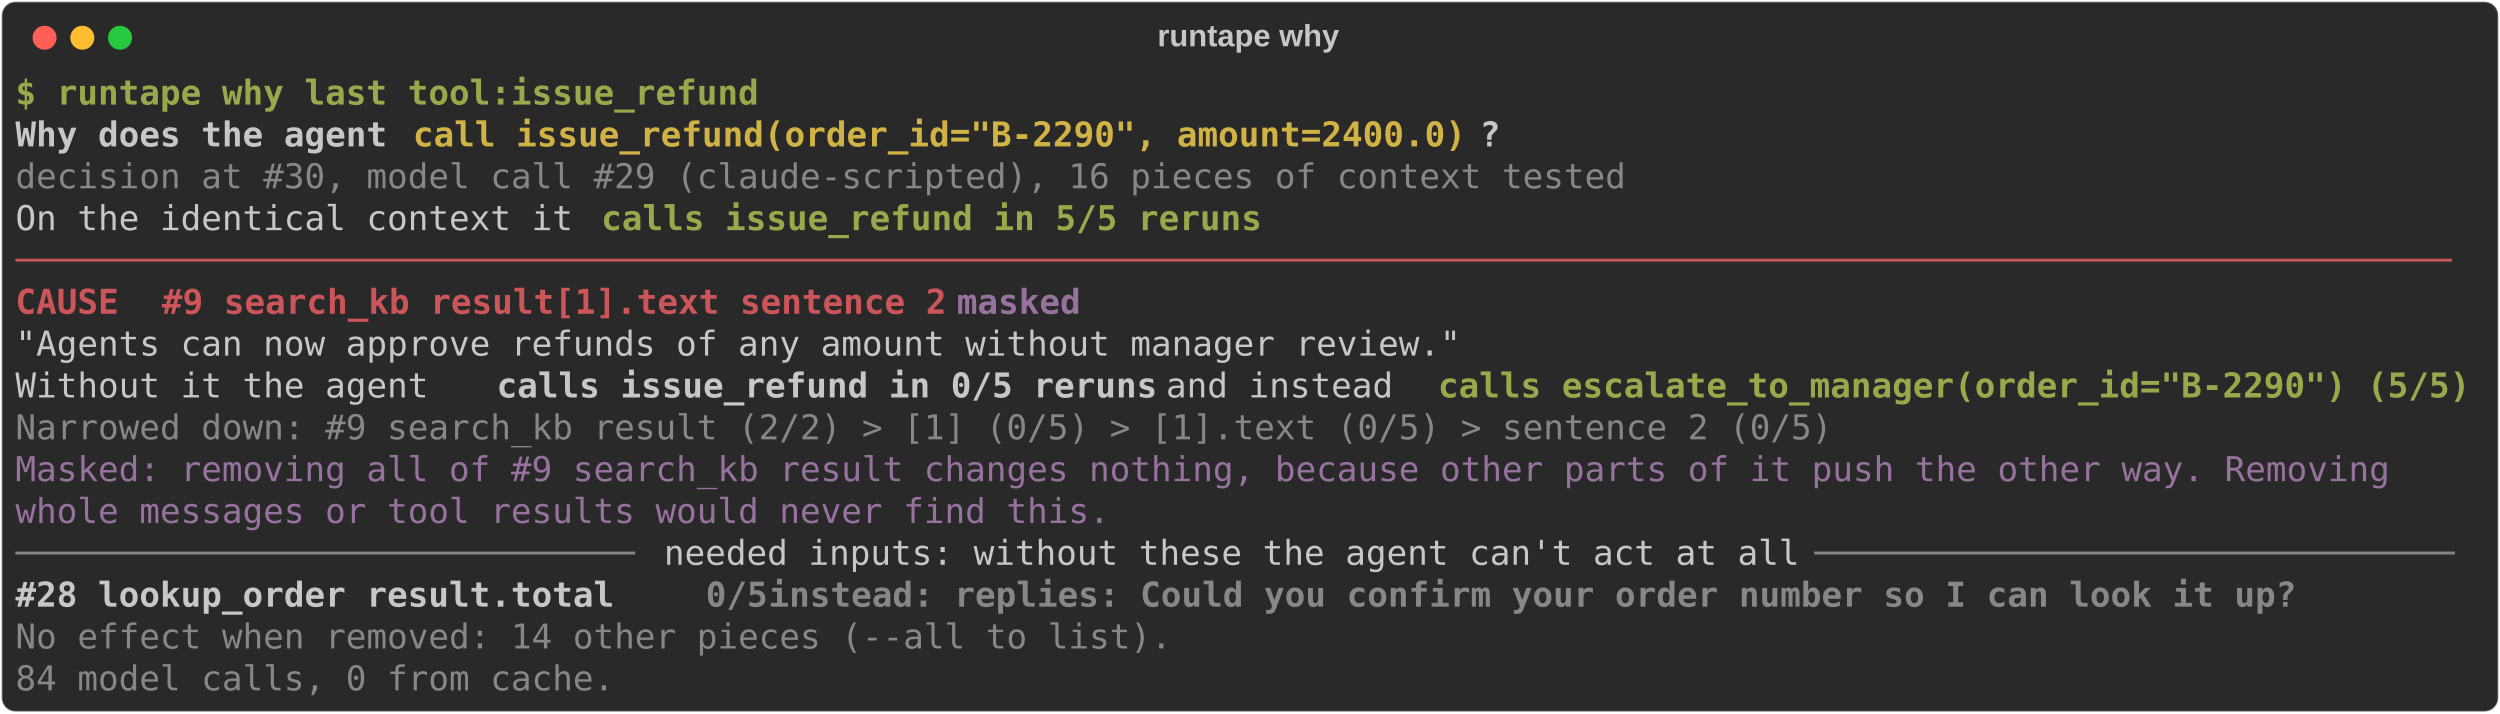
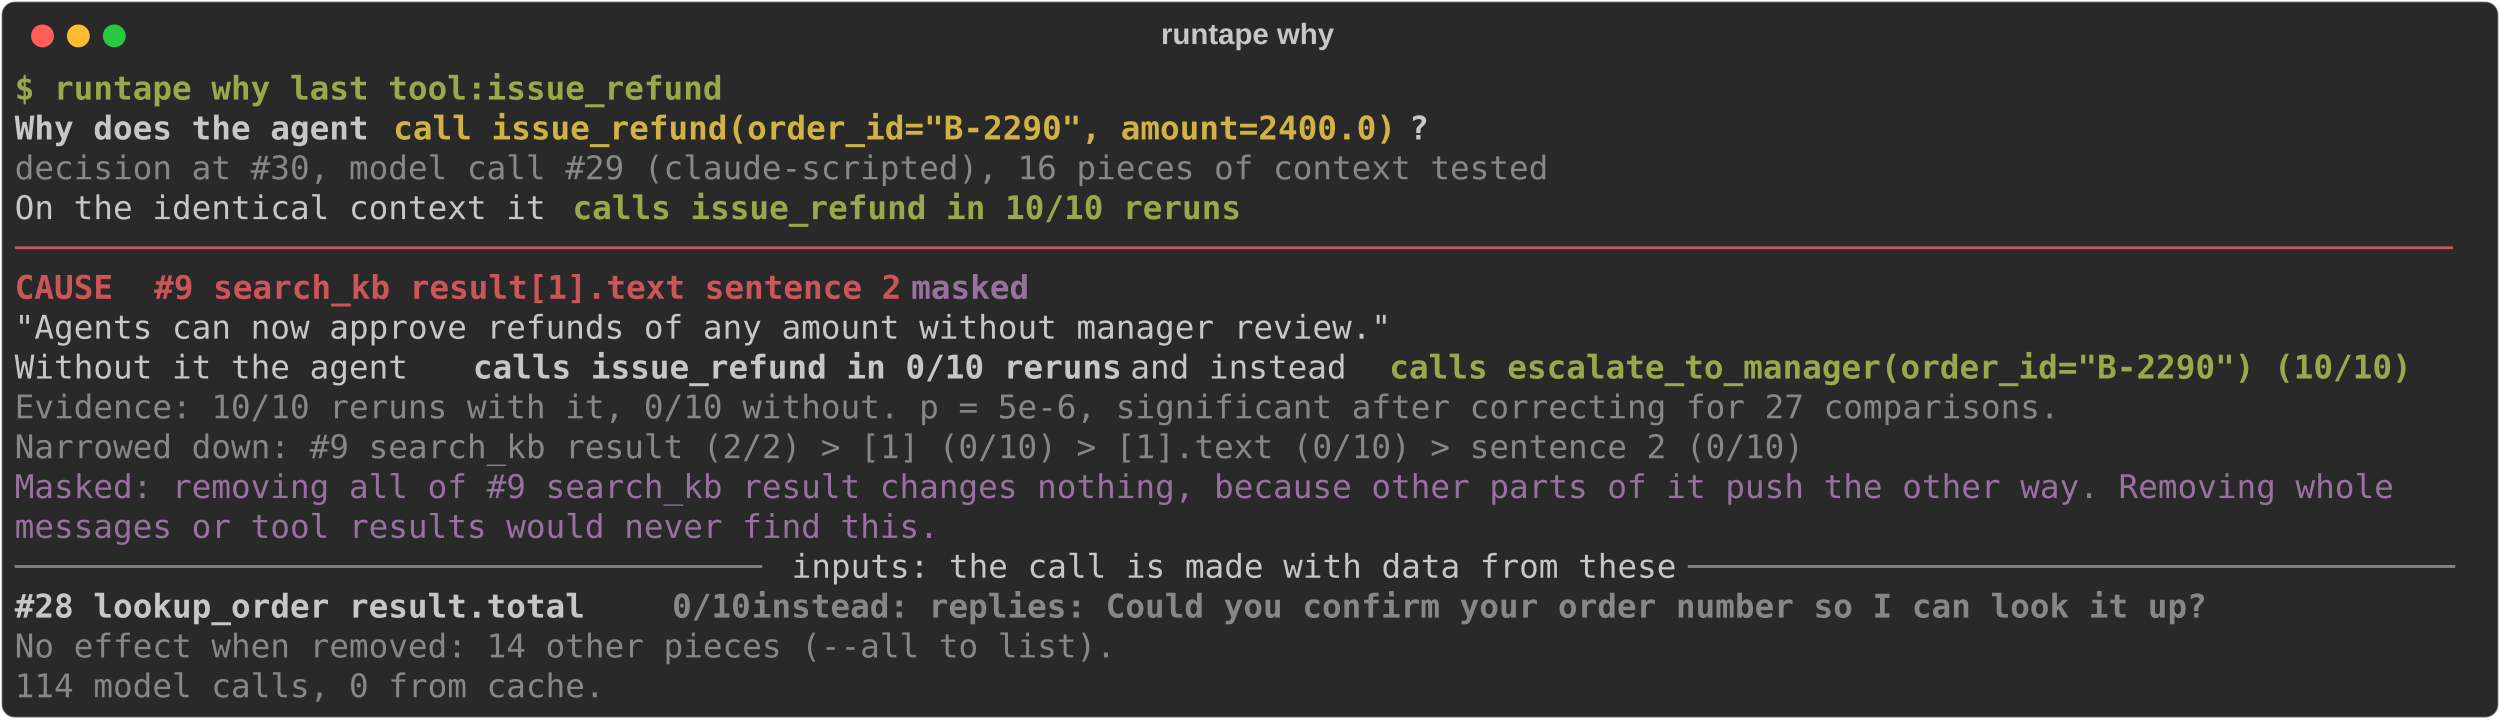
- <svg xmlns="http://www.w3.org/2000/svg" class="rich-terminal" viewBox="0 0 1458 416.0">
+ <svg xmlns="http://www.w3.org/2000/svg" class="rich-terminal" viewBox="0 0 1531 440.4">
  <style>

    @font-face {
        font-family: "Fira Code";
        src: local("FiraCode-Regular"),
                url("https://cdnjs.cloudflare.com/ajax/libs/firacode/6.2.0/woff2/FiraCode-Regular.woff2") format("woff2"),
                url("https://cdnjs.cloudflare.com/ajax/libs/firacode/6.2.0/woff/FiraCode-Regular.woff") format("woff");
        font-style: normal;
        font-weight: 400;
    }
    @font-face {
        font-family: "Fira Code";
        src: local("FiraCode-Bold"),
                url("https://cdnjs.cloudflare.com/ajax/libs/firacode/6.2.0/woff2/FiraCode-Bold.woff2") format("woff2"),
                url("https://cdnjs.cloudflare.com/ajax/libs/firacode/6.2.0/woff/FiraCode-Bold.woff") format("woff");
        font-style: bold;
        font-weight: 700;
    }

-     .terminal-3506802319-matrix {
+     .terminal-1734731851-matrix {
        font-family: Fira Code, monospace;
        font-size: 20px;
        line-height: 24.4px;
        font-variant-east-asian: full-width;
    }

-     .terminal-3506802319-title {
+     .terminal-1734731851-title {
        font-size: 18px;
        font-weight: bold;
        font-family: arial;
    }

-     .terminal-3506802319-r1 { fill: #98a84b;font-weight: bold }
- .terminal-3506802319-r2 { fill: #c5c8c6 }
- .terminal-3506802319-r3 { fill: #c5c8c6;font-weight: bold }
- .terminal-3506802319-r4 { fill: #d0b344;font-weight: bold }
- .terminal-3506802319-r5 { fill: #868887 }
- .terminal-3506802319-r6 { fill: #cc555a }
- .terminal-3506802319-r7 { fill: #cc555a;font-weight: bold }
- .terminal-3506802319-r8 { fill: #98729f;font-weight: bold }
- .terminal-3506802319-r9 { fill: #98729f }
- .terminal-3506802319-r10 { fill: #868887;font-weight: bold }
+     .terminal-1734731851-r1 { fill: #98a84b;font-weight: bold }
+ .terminal-1734731851-r2 { fill: #c5c8c6 }
+ .terminal-1734731851-r3 { fill: #c5c8c6;font-weight: bold }
+ .terminal-1734731851-r4 { fill: #d0b344;font-weight: bold }
+ .terminal-1734731851-r5 { fill: #868887 }
+ .terminal-1734731851-r6 { fill: #cc555a }
+ .terminal-1734731851-r7 { fill: #cc555a;font-weight: bold }
+ .terminal-1734731851-r8 { fill: #98729f;font-weight: bold }
+ .terminal-1734731851-r9 { fill: #98729f }
+ .terminal-1734731851-r10 { fill: #868887;font-weight: bold }
    </style>
  <defs>
-     <clipPath id="terminal-3506802319-clip-terminal">
-       <rect x="0" y="0" width="1438.6" height="365.0" />
+     <clipPath id="terminal-1734731851-clip-terminal">
+       <rect x="0" y="0" width="1511.8" height="389.4" />
    </clipPath>
-     <clipPath id="terminal-3506802319-line-0">
-       <rect x="0" y="1.5" width="1439.6" height="24.65" />
+     <clipPath id="terminal-1734731851-line-0">
+       <rect x="0" y="1.5" width="1512.8" height="24.65" />
    </clipPath>
-     <clipPath id="terminal-3506802319-line-1">
-       <rect x="0" y="25.9" width="1439.6" height="24.65" />
+     <clipPath id="terminal-1734731851-line-1">
+       <rect x="0" y="25.9" width="1512.8" height="24.65" />
    </clipPath>
-     <clipPath id="terminal-3506802319-line-2">
-       <rect x="0" y="50.3" width="1439.6" height="24.65" />
+     <clipPath id="terminal-1734731851-line-2">
+       <rect x="0" y="50.3" width="1512.8" height="24.65" />
    </clipPath>
-     <clipPath id="terminal-3506802319-line-3">
-       <rect x="0" y="74.7" width="1439.6" height="24.65" />
+     <clipPath id="terminal-1734731851-line-3">
+       <rect x="0" y="74.7" width="1512.8" height="24.65" />
    </clipPath>
-     <clipPath id="terminal-3506802319-line-4">
-       <rect x="0" y="99.1" width="1439.6" height="24.65" />
+     <clipPath id="terminal-1734731851-line-4">
+       <rect x="0" y="99.1" width="1512.8" height="24.65" />
    </clipPath>
-     <clipPath id="terminal-3506802319-line-5">
-       <rect x="0" y="123.5" width="1439.6" height="24.65" />
+     <clipPath id="terminal-1734731851-line-5">
+       <rect x="0" y="123.5" width="1512.8" height="24.65" />
    </clipPath>
-     <clipPath id="terminal-3506802319-line-6">
-       <rect x="0" y="147.9" width="1439.6" height="24.65" />
+     <clipPath id="terminal-1734731851-line-6">
+       <rect x="0" y="147.9" width="1512.8" height="24.65" />
    </clipPath>
-     <clipPath id="terminal-3506802319-line-7">
-       <rect x="0" y="172.3" width="1439.6" height="24.65" />
+     <clipPath id="terminal-1734731851-line-7">
+       <rect x="0" y="172.3" width="1512.8" height="24.65" />
    </clipPath>
-     <clipPath id="terminal-3506802319-line-8">
-       <rect x="0" y="196.7" width="1439.6" height="24.65" />
+     <clipPath id="terminal-1734731851-line-8">
+       <rect x="0" y="196.7" width="1512.8" height="24.65" />
    </clipPath>
-     <clipPath id="terminal-3506802319-line-9">
-       <rect x="0" y="221.1" width="1439.6" height="24.65" />
+     <clipPath id="terminal-1734731851-line-9">
+       <rect x="0" y="221.1" width="1512.8" height="24.65" />
    </clipPath>
-     <clipPath id="terminal-3506802319-line-10">
-       <rect x="0" y="245.5" width="1439.6" height="24.65" />
+     <clipPath id="terminal-1734731851-line-10">
+       <rect x="0" y="245.5" width="1512.8" height="24.65" />
    </clipPath>
-     <clipPath id="terminal-3506802319-line-11">
-       <rect x="0" y="269.9" width="1439.6" height="24.65" />
+     <clipPath id="terminal-1734731851-line-11">
+       <rect x="0" y="269.9" width="1512.8" height="24.65" />
    </clipPath>
-     <clipPath id="terminal-3506802319-line-12">
-       <rect x="0" y="294.3" width="1439.6" height="24.65" />
+     <clipPath id="terminal-1734731851-line-12">
+       <rect x="0" y="294.3" width="1512.8" height="24.65" />
    </clipPath>
-     <clipPath id="terminal-3506802319-line-13">
-       <rect x="0" y="318.7" width="1439.6" height="24.65" />
+     <clipPath id="terminal-1734731851-line-13">
+       <rect x="0" y="318.7" width="1512.8" height="24.65" />
+     </clipPath>
+     <clipPath id="terminal-1734731851-line-14">
+       <rect x="0" y="343.1" width="1512.8" height="24.65" />
    </clipPath>
  </defs>
-   <rect fill="#292929" stroke="rgba(255,255,255,0.35)" stroke-width="1" x="1" y="1" width="1456" height="414" rx="8" />
-   <text class="terminal-3506802319-title" fill="#c5c8c6" text-anchor="middle" x="728" y="27">runtape why</text>
+   <rect fill="#292929" stroke="rgba(255,255,255,0.35)" stroke-width="1" x="1" y="1" width="1529" height="438.4" rx="8" />
+   <text class="terminal-1734731851-title" fill="#c5c8c6" text-anchor="middle" x="764" y="27">runtape why</text>
  <g transform="translate(26,22)">
    <circle cx="0" cy="0" r="7" fill="#ff5f57" />
    <circle cx="22" cy="0" r="7" fill="#febc2e" />
    <circle cx="44" cy="0" r="7" fill="#28c840" />
  </g>
-   <g transform="translate(9, 41)" clip-path="url(#terminal-3506802319-clip-terminal)">
-     <g class="terminal-3506802319-matrix">
-       <text class="terminal-3506802319-r1" x="0" y="20" textLength="439.2" clip-path="url(#terminal-3506802319-line-0)">$ runtape why last tool:issue_refund</text>
-       <text class="terminal-3506802319-r2" x="1439.6" y="20" textLength="12.2" clip-path="url(#terminal-3506802319-line-0)">
+   <g transform="translate(9, 41)" clip-path="url(#terminal-1734731851-clip-terminal)">
+     <g class="terminal-1734731851-matrix">
+       <text class="terminal-1734731851-r1" x="0" y="20" textLength="439.2" clip-path="url(#terminal-1734731851-line-0)">$ runtape why last tool:issue_refund</text>
+       <text class="terminal-1734731851-r2" x="1512.8" y="20" textLength="12.2" clip-path="url(#terminal-1734731851-line-0)">
</text>
-       <text class="terminal-3506802319-r3" x="0" y="44.4" textLength="231.8" clip-path="url(#terminal-3506802319-line-1)">Why does the agent </text>
-       <text class="terminal-3506802319-r4" x="231.8" y="44.4" textLength="622.2" clip-path="url(#terminal-3506802319-line-1)">call issue_refund(order_id="B-2290", amount=2400.0)</text>
-       <text class="terminal-3506802319-r3" x="854" y="44.4" textLength="12.2" clip-path="url(#terminal-3506802319-line-1)">?</text>
-       <text class="terminal-3506802319-r2" x="1439.6" y="44.4" textLength="12.2" clip-path="url(#terminal-3506802319-line-1)">
+       <text class="terminal-1734731851-r3" x="0" y="44.4" textLength="231.8" clip-path="url(#terminal-1734731851-line-1)">Why does the agent </text>
+       <text class="terminal-1734731851-r4" x="231.8" y="44.4" textLength="622.2" clip-path="url(#terminal-1734731851-line-1)">call issue_refund(order_id="B-2290", amount=2400.0)</text>
+       <text class="terminal-1734731851-r3" x="854" y="44.4" textLength="12.2" clip-path="url(#terminal-1734731851-line-1)">?</text>
+       <text class="terminal-1734731851-r2" x="1512.8" y="44.4" textLength="12.2" clip-path="url(#terminal-1734731851-line-1)">
</text>
-       <text class="terminal-3506802319-r5" x="0" y="68.8" textLength="951.6" clip-path="url(#terminal-3506802319-line-2)">decision at #30, model call #29 (claude-scripted), 16 pieces of context tested</text>
-       <text class="terminal-3506802319-r2" x="1439.6" y="68.8" textLength="12.2" clip-path="url(#terminal-3506802319-line-2)">
+       <text class="terminal-1734731851-r5" x="0" y="68.8" textLength="951.6" clip-path="url(#terminal-1734731851-line-2)">decision at #30, model call #29 (claude-scripted), 16 pieces of context tested</text>
+       <text class="terminal-1734731851-r2" x="1512.8" y="68.8" textLength="12.2" clip-path="url(#terminal-1734731851-line-2)">
</text>
-       <text class="terminal-3506802319-r2" x="0" y="93.2" textLength="341.6" clip-path="url(#terminal-3506802319-line-3)">On the identical context it </text>
-       <text class="terminal-3506802319-r1" x="341.6" y="93.2" textLength="390.4" clip-path="url(#terminal-3506802319-line-3)">calls issue_refund in 5/5 reruns</text>
-       <text class="terminal-3506802319-r2" x="1439.6" y="93.2" textLength="12.2" clip-path="url(#terminal-3506802319-line-3)">
+       <text class="terminal-1734731851-r2" x="0" y="93.2" textLength="341.6" clip-path="url(#terminal-1734731851-line-3)">On the identical context it </text>
+       <text class="terminal-1734731851-r1" x="341.6" y="93.2" textLength="414.8" clip-path="url(#terminal-1734731851-line-3)">calls issue_refund in 10/10 reruns</text>
+       <text class="terminal-1734731851-r2" x="1512.8" y="93.2" textLength="12.2" clip-path="url(#terminal-1734731851-line-3)">
</text>
-       <text class="terminal-3506802319-r6" x="0" y="117.6" textLength="1439.6" clip-path="url(#terminal-3506802319-line-4)">──────────────────────────────────────────────────────────────────────────────────────────────────────────────────────</text>
-       <text class="terminal-3506802319-r2" x="1439.6" y="117.6" textLength="12.2" clip-path="url(#terminal-3506802319-line-4)">
+       <text class="terminal-1734731851-r6" x="0" y="117.6" textLength="1512.8" clip-path="url(#terminal-1734731851-line-4)">────────────────────────────────────────────────────────────────────────────────────────────────────────────────────────────</text>
+       <text class="terminal-1734731851-r2" x="1512.8" y="117.6" textLength="12.2" clip-path="url(#terminal-1734731851-line-4)">
</text>
-       <text class="terminal-3506802319-r7" x="0" y="142" textLength="85.4" clip-path="url(#terminal-3506802319-line-5)">CAUSE  </text>
-       <text class="terminal-3506802319-r7" x="85.4" y="142" textLength="463.6" clip-path="url(#terminal-3506802319-line-5)">#9 search_kb result[1].text sentence 2</text>
-       <text class="terminal-3506802319-r8" x="549" y="142" textLength="109.8" clip-path="url(#terminal-3506802319-line-5)">   masked</text>
-       <text class="terminal-3506802319-r2" x="1439.6" y="142" textLength="12.2" clip-path="url(#terminal-3506802319-line-5)">
+       <text class="terminal-1734731851-r7" x="0" y="142" textLength="85.4" clip-path="url(#terminal-1734731851-line-5)">CAUSE  </text>
+       <text class="terminal-1734731851-r7" x="85.4" y="142" textLength="463.6" clip-path="url(#terminal-1734731851-line-5)">#9 search_kb result[1].text sentence 2</text>
+       <text class="terminal-1734731851-r8" x="549" y="142" textLength="109.8" clip-path="url(#terminal-1734731851-line-5)">   masked</text>
+       <text class="terminal-1734731851-r2" x="1512.8" y="142" textLength="12.2" clip-path="url(#terminal-1734731851-line-5)">
</text>
-       <text class="terminal-3506802319-r2" x="0" y="166.4" textLength="878.4" clip-path="url(#terminal-3506802319-line-6)">  "Agents can now approve refunds of any amount without manager review."</text>
-       <text class="terminal-3506802319-r2" x="1439.6" y="166.4" textLength="12.2" clip-path="url(#terminal-3506802319-line-6)">
+       <text class="terminal-1734731851-r2" x="0" y="166.4" textLength="878.4" clip-path="url(#terminal-1734731851-line-6)">  "Agents can now approve refunds of any amount without manager review."</text>
+       <text class="terminal-1734731851-r2" x="1512.8" y="166.4" textLength="12.2" clip-path="url(#terminal-1734731851-line-6)">
</text>
-       <text class="terminal-3506802319-r2" x="0" y="190.8" textLength="280.6" clip-path="url(#terminal-3506802319-line-7)">  Without it the agent </text>
-       <text class="terminal-3506802319-r3" x="280.6" y="190.8" textLength="390.4" clip-path="url(#terminal-3506802319-line-7)">calls issue_refund in 0/5 reruns</text>
-       <text class="terminal-3506802319-r2" x="671" y="190.8" textLength="158.6" clip-path="url(#terminal-3506802319-line-7)"> and instead </text>
-       <text class="terminal-3506802319-r1" x="829.6" y="190.8" textLength="610" clip-path="url(#terminal-3506802319-line-7)">calls escalate_to_manager(order_id="B-2290") (5/5)</text>
-       <text class="terminal-3506802319-r2" x="1439.6" y="190.8" textLength="12.2" clip-path="url(#terminal-3506802319-line-7)">
+       <text class="terminal-1734731851-r2" x="0" y="190.8" textLength="280.6" clip-path="url(#terminal-1734731851-line-7)">  Without it the agent </text>
+       <text class="terminal-1734731851-r3" x="280.6" y="190.8" textLength="402.6" clip-path="url(#terminal-1734731851-line-7)">calls issue_refund in 0/10 reruns</text>
+       <text class="terminal-1734731851-r2" x="683.2" y="190.8" textLength="158.6" clip-path="url(#terminal-1734731851-line-7)"> and instead </text>
+       <text class="terminal-1734731851-r1" x="841.8" y="190.8" textLength="634.4" clip-path="url(#terminal-1734731851-line-7)">calls escalate_to_manager(order_id="B-2290") (10/10)</text>
+       <text class="terminal-1734731851-r2" x="1512.8" y="190.8" textLength="12.2" clip-path="url(#terminal-1734731851-line-7)">
</text>
-       <text class="terminal-3506802319-r5" x="0" y="215.2" textLength="1098" clip-path="url(#terminal-3506802319-line-8)">  Narrowed down: #9 search_kb result (2/2) &gt; [1] (0/5) &gt; [1].text (0/5) &gt; sentence 2 (0/5)</text>
-       <text class="terminal-3506802319-r2" x="1439.6" y="215.2" textLength="12.2" clip-path="url(#terminal-3506802319-line-8)">
+       <text class="terminal-1734731851-r5" x="0" y="215.2" textLength="1293.2" clip-path="url(#terminal-1734731851-line-8)">  Evidence: 10/10 reruns with it, 0/10 without. p = 5e-6, significant after correcting for 27 comparisons.</text>
+       <text class="terminal-1734731851-r2" x="1512.8" y="215.2" textLength="12.2" clip-path="url(#terminal-1734731851-line-8)">
</text>
-       <text class="terminal-3506802319-r9" x="0" y="239.6" textLength="1439.6" clip-path="url(#terminal-3506802319-line-9)">  Masked: removing all of #9 search_kb result changes nothing, because other parts of it push the other way. Removing </text>
-       <text class="terminal-3506802319-r2" x="1439.6" y="239.6" textLength="12.2" clip-path="url(#terminal-3506802319-line-9)">
+       <text class="terminal-1734731851-r5" x="0" y="239.6" textLength="1134.6" clip-path="url(#terminal-1734731851-line-9)">  Narrowed down: #9 search_kb result (2/2) &gt; [1] (0/10) &gt; [1].text (0/10) &gt; sentence 2 (0/10)</text>
+       <text class="terminal-1734731851-r2" x="1512.8" y="239.6" textLength="12.2" clip-path="url(#terminal-1734731851-line-9)">
</text>
-       <text class="terminal-3506802319-r9" x="0" y="264" textLength="646.6" clip-path="url(#terminal-3506802319-line-10)">whole messages or tool results would never find this.</text>
-       <text class="terminal-3506802319-r2" x="1439.6" y="264" textLength="12.2" clip-path="url(#terminal-3506802319-line-10)">
+       <text class="terminal-1734731851-r9" x="0" y="264" textLength="1512.8" clip-path="url(#terminal-1734731851-line-10)">  Masked: removing all of #9 search_kb result changes nothing, because other parts of it push the other way. Removing whole </text>
+       <text class="terminal-1734731851-r2" x="1512.8" y="264" textLength="12.2" clip-path="url(#terminal-1734731851-line-10)">
</text>
-       <text class="terminal-3506802319-r5" x="0" y="288.4" textLength="378.2" clip-path="url(#terminal-3506802319-line-11)">────────────────────────────── </text>
-       <text class="terminal-3506802319-r2" x="378.2" y="288.4" textLength="671" clip-path="url(#terminal-3506802319-line-11)">needed inputs: without these the agent can't act at all</text>
-       <text class="terminal-3506802319-r5" x="1049.2" y="288.4" textLength="390.4" clip-path="url(#terminal-3506802319-line-11)"> ───────────────────────────────</text>
-       <text class="terminal-3506802319-r2" x="1439.6" y="288.4" textLength="12.2" clip-path="url(#terminal-3506802319-line-11)">
+       <text class="terminal-1734731851-r9" x="0" y="288.4" textLength="573.4" clip-path="url(#terminal-1734731851-line-11)">messages or tool results would never find this.</text>
+       <text class="terminal-1734731851-r2" x="1512.8" y="288.4" textLength="12.2" clip-path="url(#terminal-1734731851-line-11)">
</text>
-       <text class="terminal-3506802319-r3" x="0" y="312.8" textLength="402.6" clip-path="url(#terminal-3506802319-line-12)">  #28 lookup_order result.total  </text>
-       <text class="terminal-3506802319-r10" x="402.6" y="312.8" textLength="36.6" clip-path="url(#terminal-3506802319-line-12)">0/5</text>
-       <text class="terminal-3506802319-r10" x="439.2" y="312.8" textLength="927.2" clip-path="url(#terminal-3506802319-line-12)">  instead: replies: Could you confirm your order number so I can look it up?</text>
-       <text class="terminal-3506802319-r2" x="1439.6" y="312.8" textLength="12.2" clip-path="url(#terminal-3506802319-line-12)">
+       <text class="terminal-1734731851-r5" x="0" y="312.8" textLength="475.8" clip-path="url(#terminal-1734731851-line-12)">────────────────────────────────────── </text>
+       <text class="terminal-1734731851-r2" x="475.8" y="312.8" textLength="549" clip-path="url(#terminal-1734731851-line-12)">inputs: the call is made with data from these</text>
+       <text class="terminal-1734731851-r5" x="1024.8" y="312.8" textLength="488" clip-path="url(#terminal-1734731851-line-12)"> ───────────────────────────────────────</text>
+       <text class="terminal-1734731851-r2" x="1512.8" y="312.8" textLength="12.2" clip-path="url(#terminal-1734731851-line-12)">
</text>
-       <text class="terminal-3506802319-r5" x="0" y="337.2" textLength="683.2" clip-path="url(#terminal-3506802319-line-13)">No effect when removed: 14 other pieces (--all to list).</text>
-       <text class="terminal-3506802319-r2" x="1439.6" y="337.2" textLength="12.2" clip-path="url(#terminal-3506802319-line-13)">
+       <text class="terminal-1734731851-r3" x="0" y="337.2" textLength="402.6" clip-path="url(#terminal-1734731851-line-13)">  #28 lookup_order result.total  </text>
+       <text class="terminal-1734731851-r10" x="402.6" y="337.2" textLength="48.8" clip-path="url(#terminal-1734731851-line-13)">0/10</text>
+       <text class="terminal-1734731851-r10" x="451.4" y="337.2" textLength="927.2" clip-path="url(#terminal-1734731851-line-13)">  instead: replies: Could you confirm your order number so I can look it up?</text>
+       <text class="terminal-1734731851-r2" x="1512.8" y="337.2" textLength="12.2" clip-path="url(#terminal-1734731851-line-13)">
</text>
-       <text class="terminal-3506802319-r5" x="0" y="361.6" textLength="353.8" clip-path="url(#terminal-3506802319-line-14)">84 model calls, 0 from cache.</text>
-       <text class="terminal-3506802319-r2" x="1439.6" y="361.6" textLength="12.2" clip-path="url(#terminal-3506802319-line-14)">
+       <text class="terminal-1734731851-r5" x="0" y="361.6" textLength="683.2" clip-path="url(#terminal-1734731851-line-14)">No effect when removed: 14 other pieces (--all to list).</text>
+       <text class="terminal-1734731851-r2" x="1512.8" y="361.6" textLength="12.2" clip-path="url(#terminal-1734731851-line-14)">
+ </text>
+       <text class="terminal-1734731851-r5" x="0" y="386" textLength="366" clip-path="url(#terminal-1734731851-line-15)">114 model calls, 0 from cache.</text>
+       <text class="terminal-1734731851-r2" x="1512.8" y="386" textLength="12.2" clip-path="url(#terminal-1734731851-line-15)">
</text>
    </g>
  </g>
</svg>
